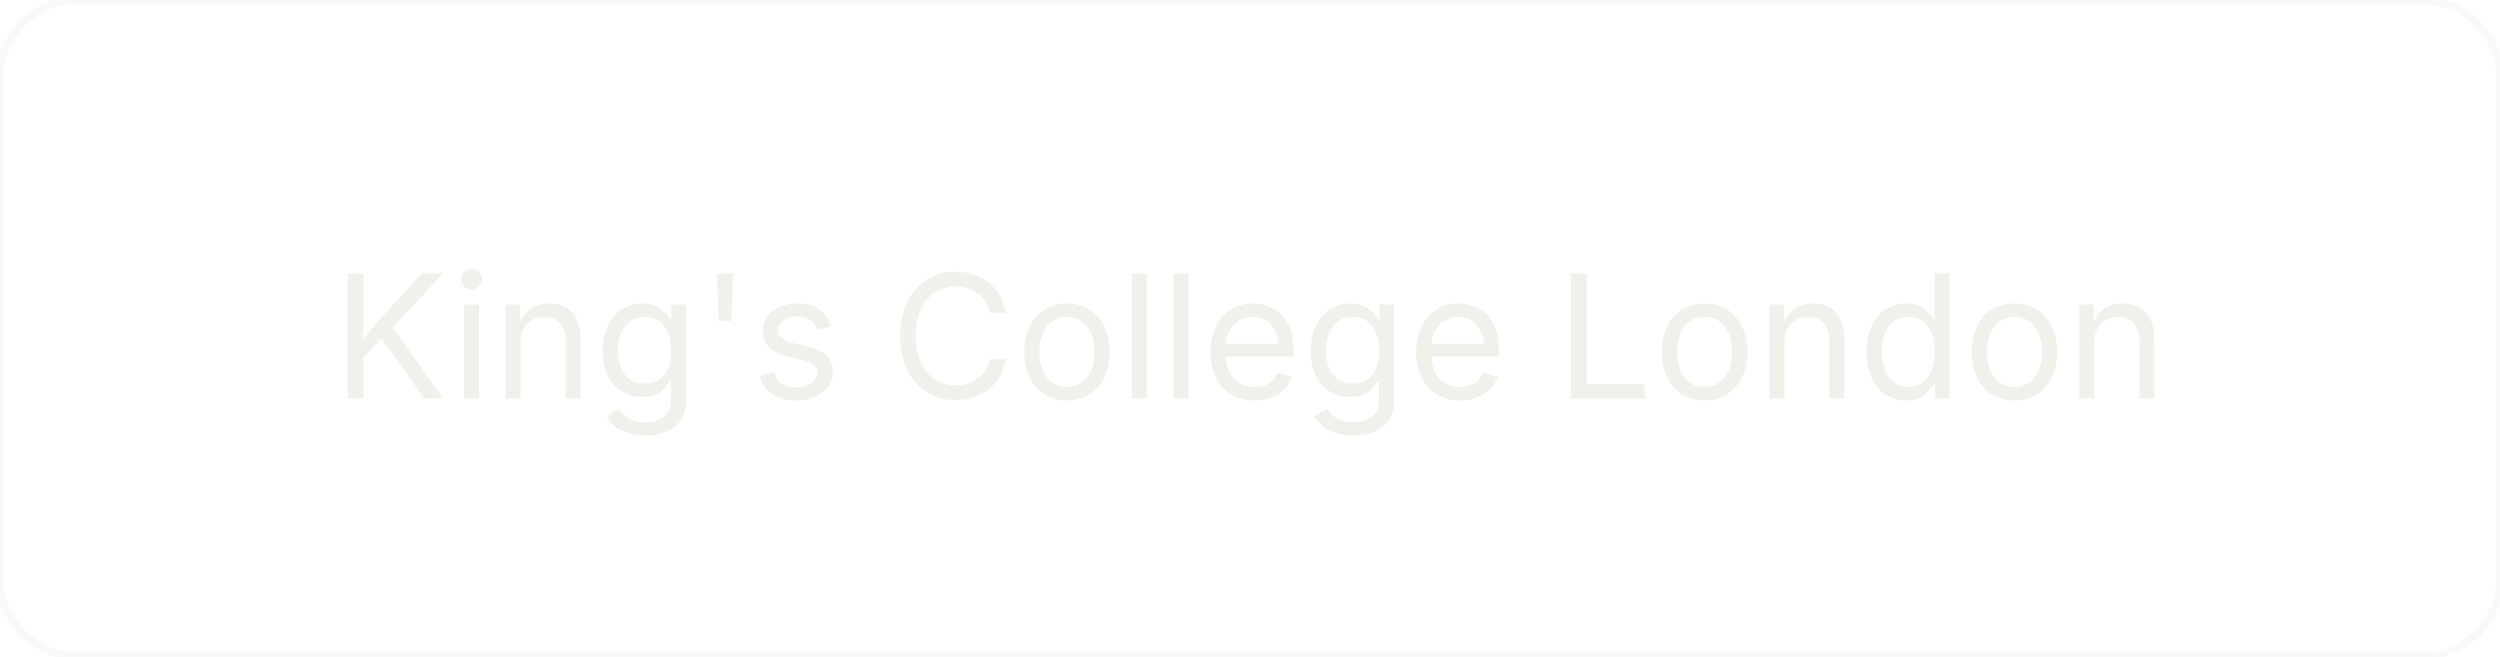
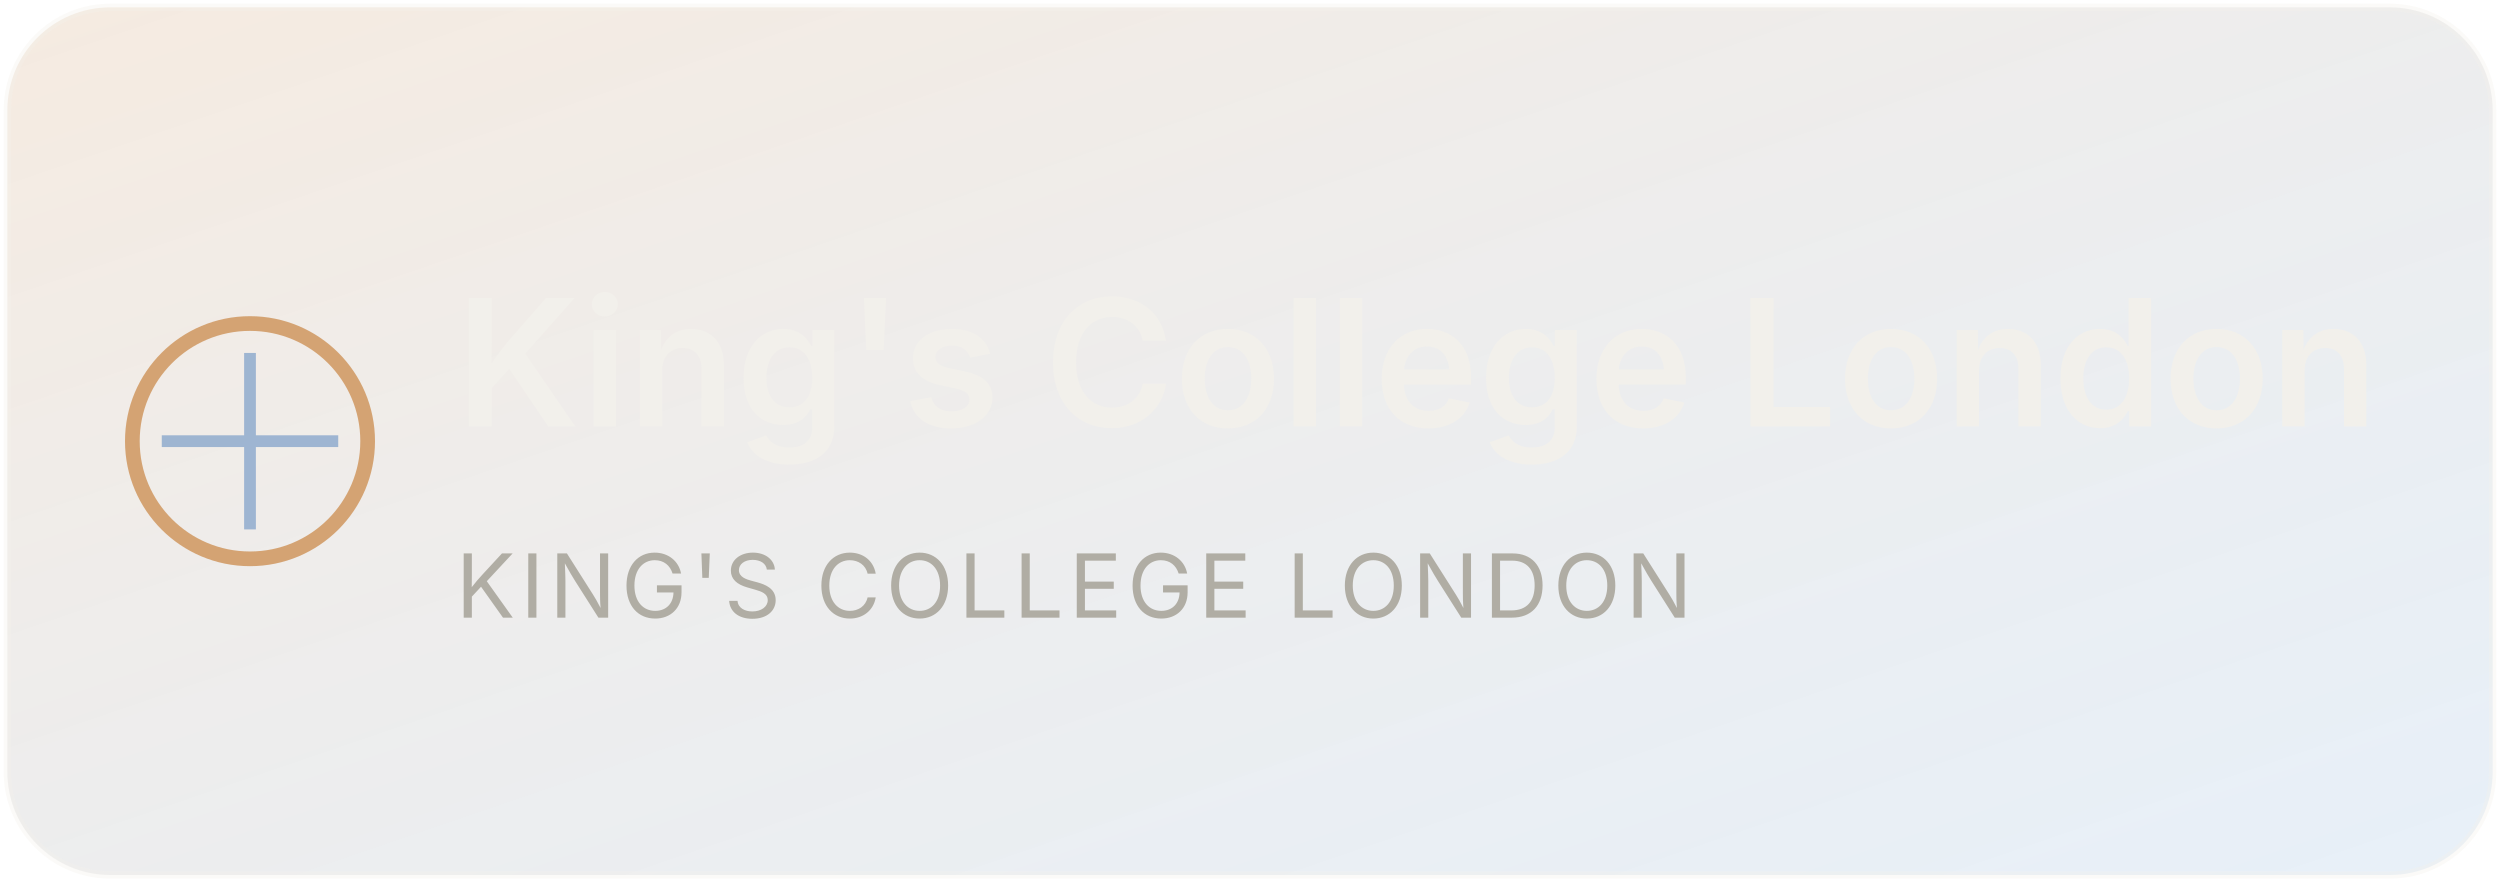
- <svg xmlns="http://www.w3.org/2000/svg" width="320" height="84" viewBox="0 0 320 84">
-   <rect width="320" height="84" rx="10" fill="none" stroke="rgba(242,240,235,.38)" />
-   <text x="160" y="51" text-anchor="middle" fill="#f2f0eb" font-size="22" font-family="Inter, Arial, sans-serif">King's College London</text>
+ <svg xmlns="http://www.w3.org/2000/svg" width="340" height="120" viewBox="0 0 340 120" role="img" aria-label="King's College London">
+   <defs>
+     <linearGradient id="g" x1="0" y1="0" x2="1" y2="1">
+       <stop offset="0%" stop-color="rgba(212,163,115,0.22)" />
+       <stop offset="100%" stop-color="rgba(107,159,212,0.16)" />
+     </linearGradient>
+   </defs>
+   <rect x="1" y="1" width="338" height="118" rx="14" fill="url(#g)" stroke="rgba(242,240,235,.35)" />
+   <circle cx="34" cy="60" r="16" fill="none" stroke="#d4a373" stroke-width="2" />
+   <path d="M22 60h24M34 48v24" stroke="#8aa8cc" stroke-width="1.6" opacity="0.8" />
+   <text x="62" y="58" fill="#f2f0eb" font-size="24" font-family="Inter, Arial, sans-serif" font-weight="600">King's College London</text>
+   <text x="62" y="84" fill="#b0ada4" font-size="12" font-family="Inter, Arial, sans-serif" letter-spacing="0.06em">KING'S COLLEGE LONDON</text>
</svg>
